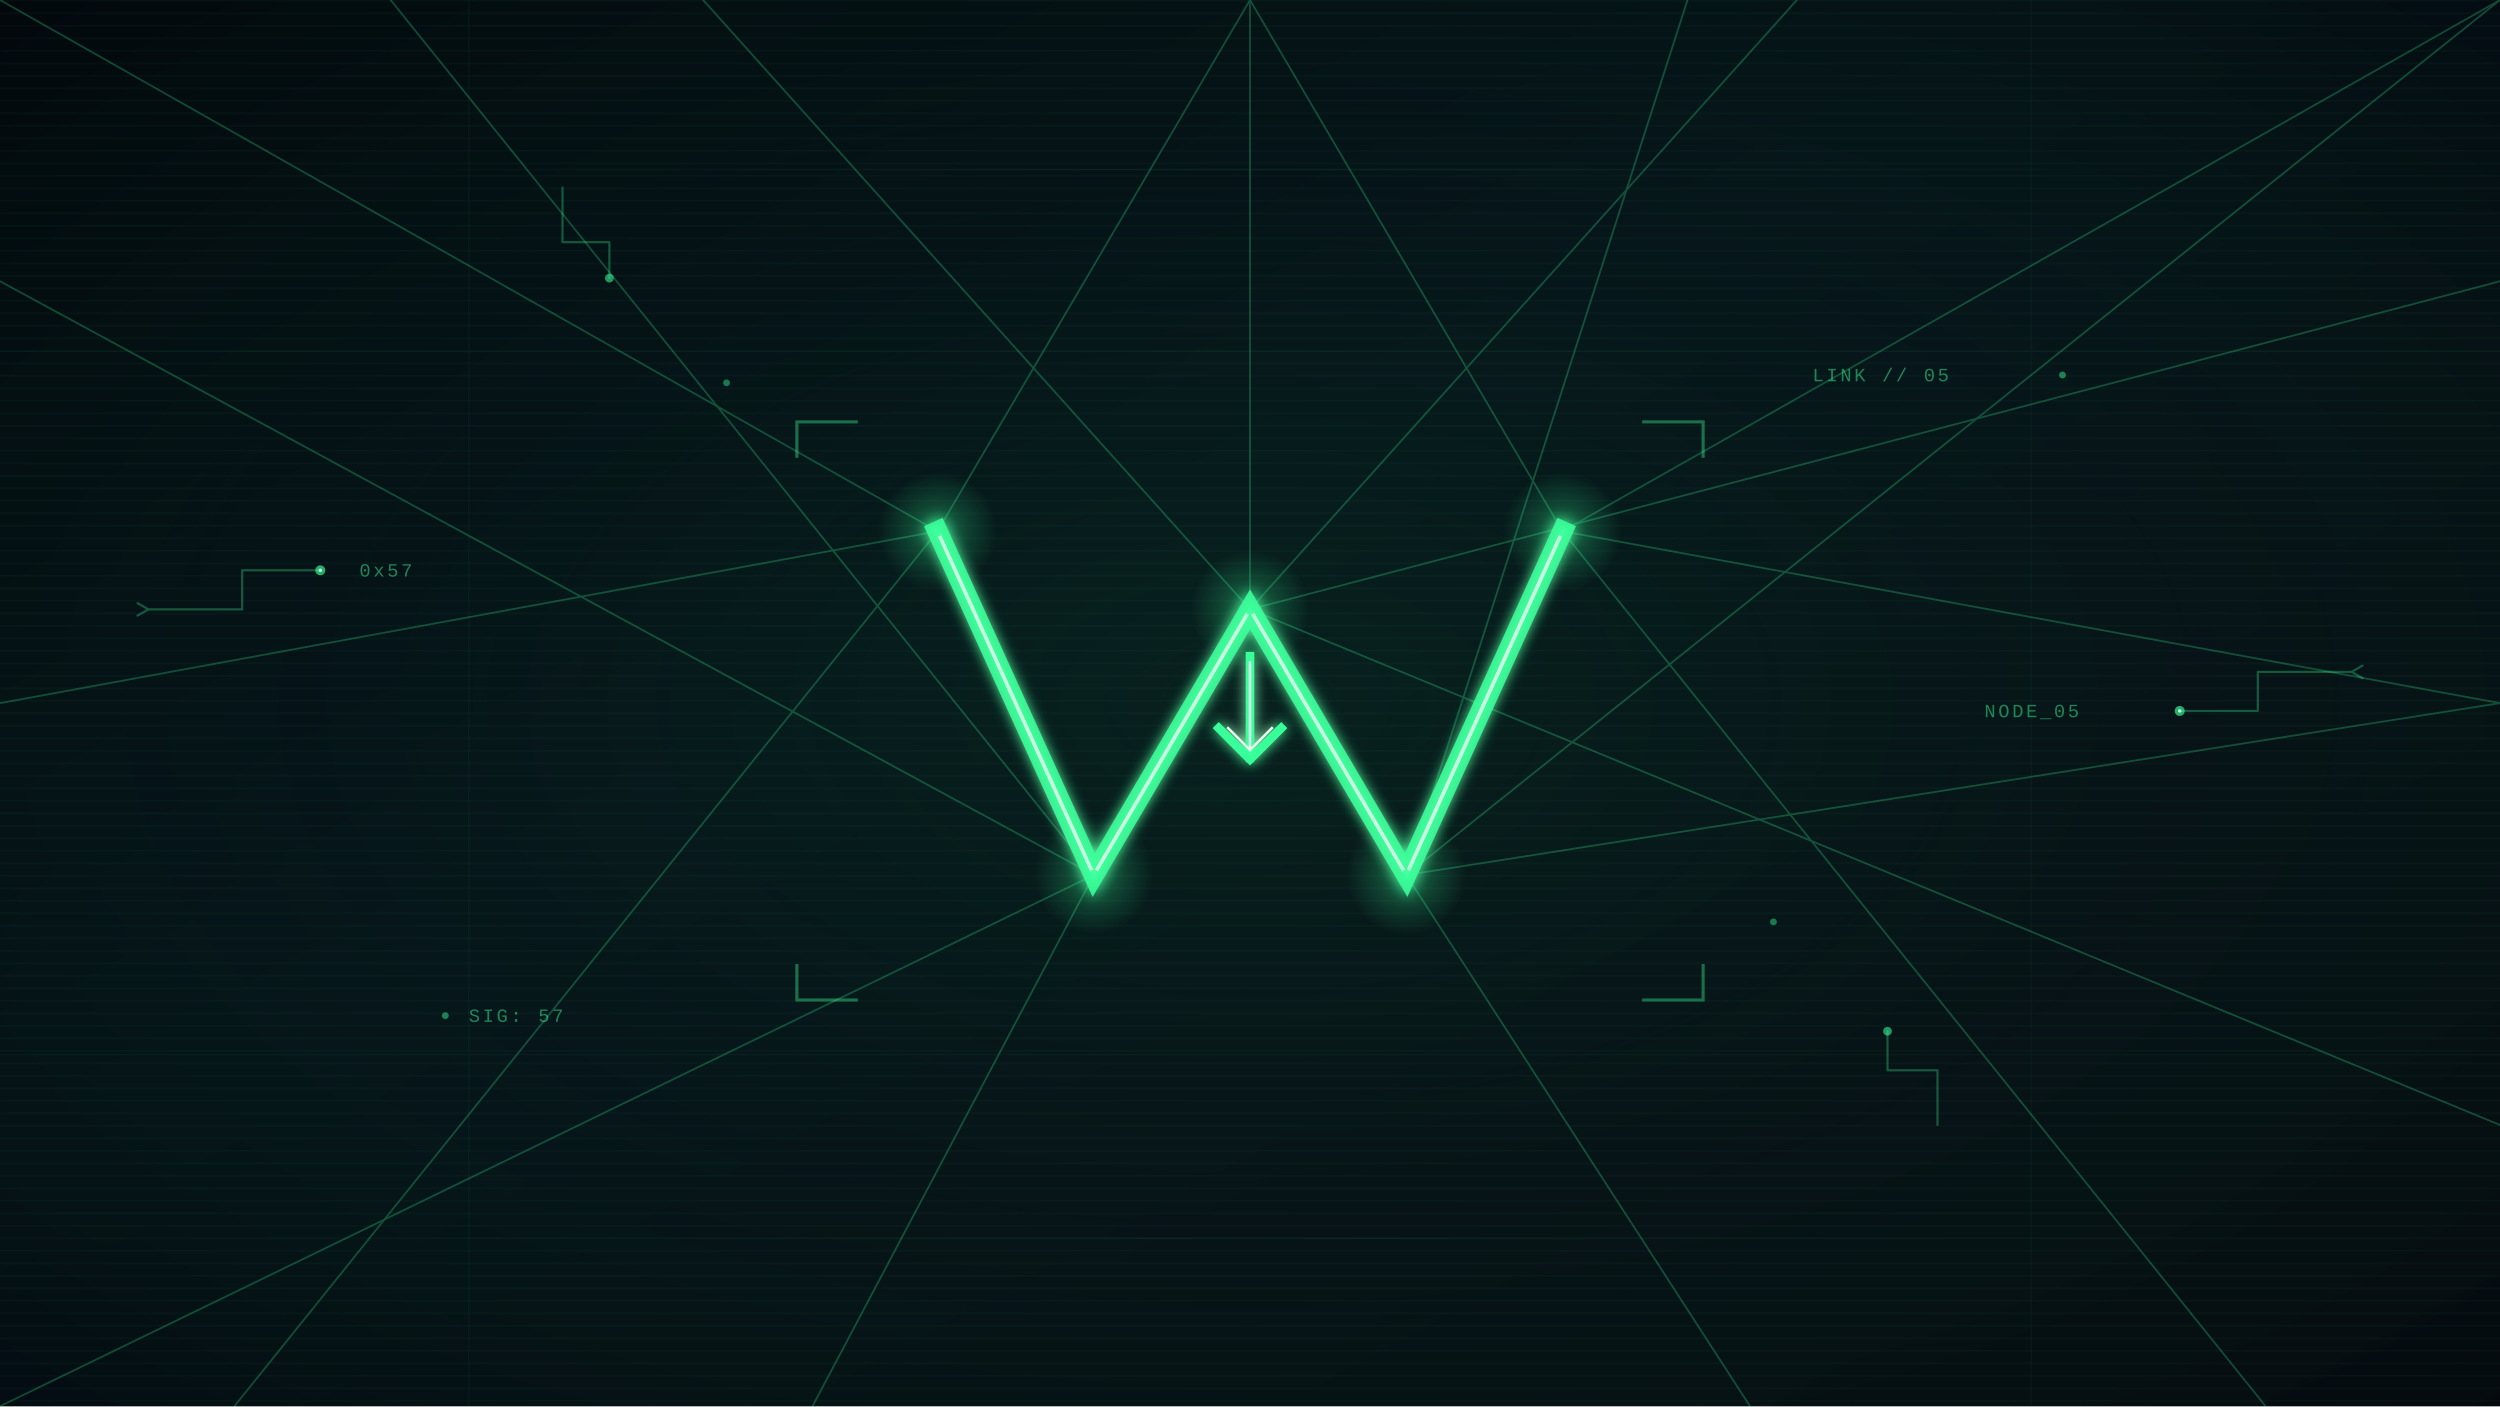
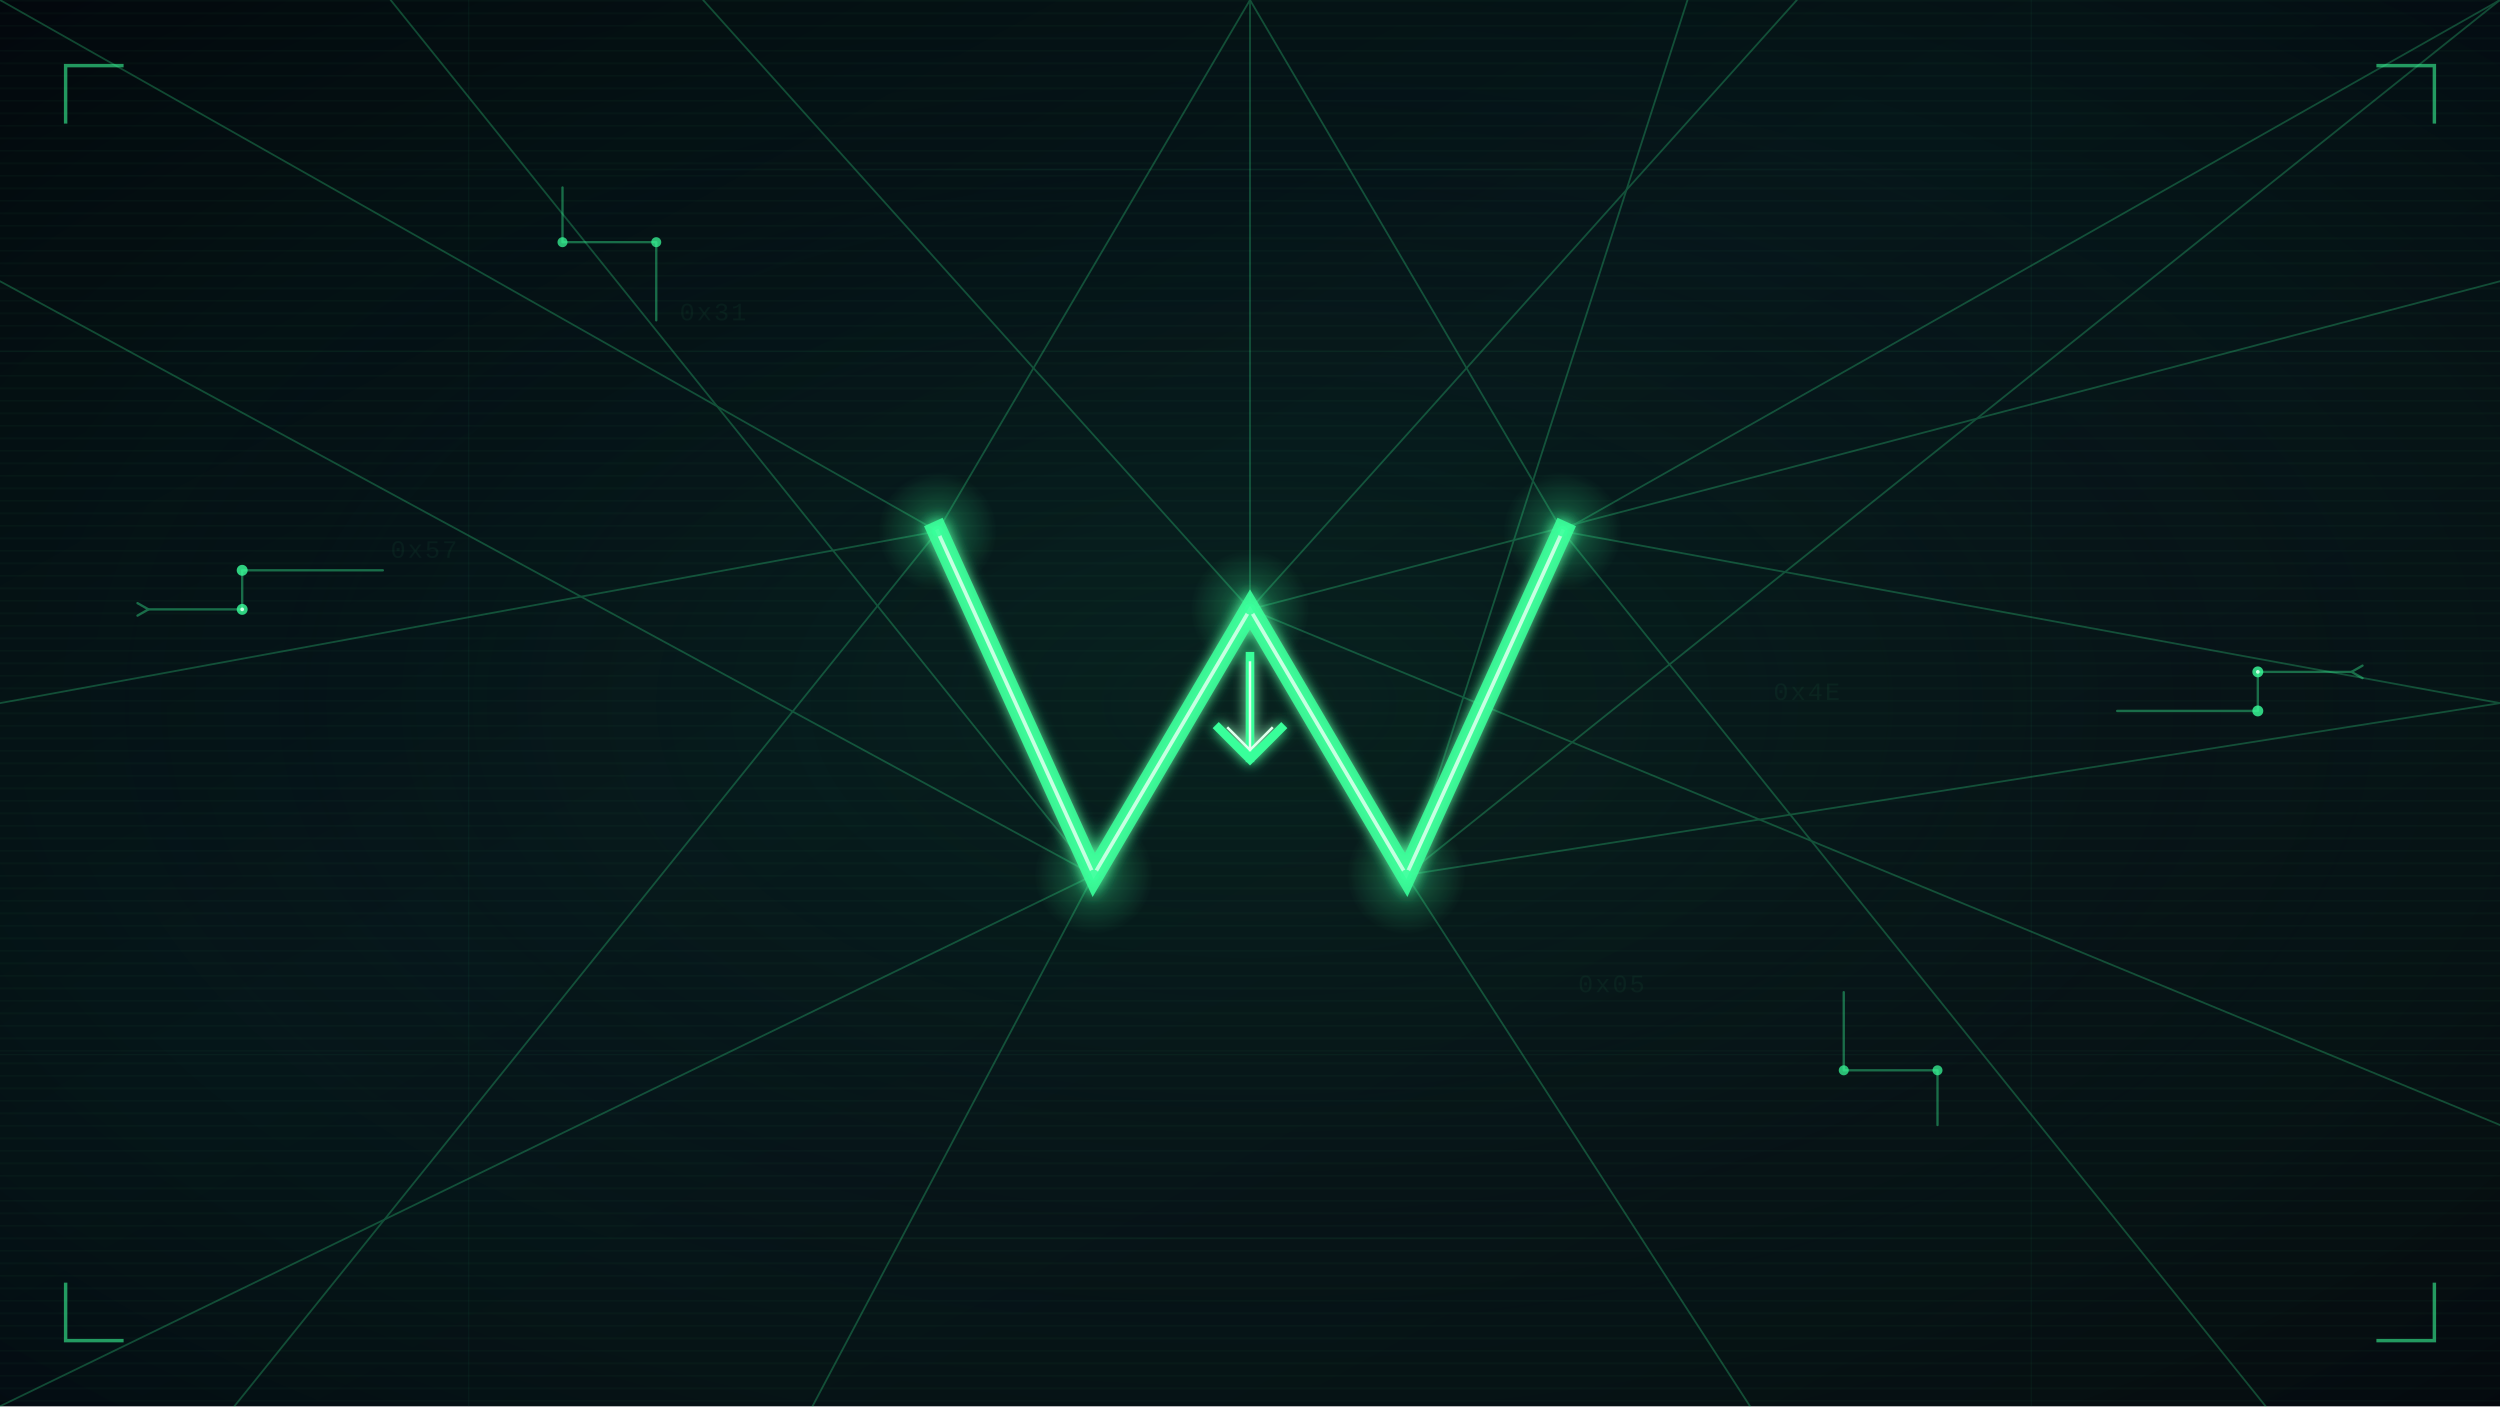
<svg xmlns="http://www.w3.org/2000/svg" width="1600" height="900" viewBox="0 0 1600 900">
  <defs>
    <linearGradient id="bg" x1="0" y1="0" x2="1" y2="1">
      <stop offset="0" stop-color="#03080E" />
      <stop offset=".42" stop-color="#06131A" />
      <stop offset="1" stop-color="#080D12" />
    </linearGradient>
    <radialGradient id="halo" cx=".5" cy=".5" r=".72">
      <stop offset="0" stop-color="#0A3827" stop-opacity=".40" />
      <stop offset=".52" stop-color="#06271C" stop-opacity=".16" />
      <stop offset="1" stop-color="#02050A" stop-opacity=".52" />
    </radialGradient>
    <linearGradient id="axis" x1="0" y1="0" x2="1" y2="0">
      <stop offset="0" stop-color="#39FF9A" stop-opacity="0" />
      <stop offset=".5" stop-color="#39FF9A" stop-opacity=".28" />
      <stop offset="1" stop-color="#39FF9A" stop-opacity="0" />
    </linearGradient>
    <pattern id="scanlines" width="4" height="8" patternUnits="userSpaceOnUse">
      <rect width="4" height="1" fill="#39FF9A" opacity=".028" />
    </pattern>
    <filter id="wGlow" x="-35%" y="-35%" width="170%" height="170%">
      <feGaussianBlur stdDeviation="4" result="blur" />
      <feMerge>
        <feMergeNode in="blur" />
        <feMergeNode in="SourceGraphic" />
      </feMerge>
    </filter>
    <filter id="softGlow" x="-30%" y="-30%" width="160%" height="160%">
      <feGaussianBlur stdDeviation="5" />
    </filter>
    <radialGradient id="vertexGlow">
      <stop offset="0" stop-color="#39FF9A" stop-opacity=".34" />
      <stop offset="1" stop-color="#39FF9A" stop-opacity="0" />
    </radialGradient>
  </defs>
  <rect width="1600" height="900" fill="url(#bg)" />
  <rect width="1600" height="900" fill="url(#halo)" />
  <rect width="1600" height="900" fill="url(#scanlines)" />
  <g fill="none" stroke="#1C754B" stroke-width=".7" opacity=".11">
    <path d="M0 225 H1600 M0 675 H1600" />
    <path d="M300 0 V900 M1300 0 V900" />
  </g>
  <g fill="none" stroke="#39FF9A" stroke-width="1.15" stroke-linecap="round" opacity=".25">
    <path d="M0 0 L600 340 M0 450 L600 340 M150 900 L600 340 M800 0 L600 340" />
    <path d="M0 180 L700 560 M250 0 L700 560 M0 900 L700 560 M520 900 L700 560" />
    <path d="M450 0 L800 390 M800 0 L800 390 M1150 0 L800 390 M1600 180 L800 390 M1600 720 L800 390" />
    <path d="M1080 0 L900 560 M1600 0 L900 560 M1600 450 L900 560 M1120 900 L900 560" />
    <path d="M800 0 L1000 340 M1600 0 L1000 340 M1600 450 L1000 340 M1450 900 L1000 340" />
  </g>
  <g>
    <circle cx="600" cy="340" r="38" fill="url(#vertexGlow)" />
    <circle cx="700" cy="560" r="38" fill="url(#vertexGlow)" />
    <circle cx="800" cy="390" r="38" fill="url(#vertexGlow)" />
    <circle cx="900" cy="560" r="38" fill="url(#vertexGlow)" />
    <circle cx="1000" cy="340" r="38" fill="url(#vertexGlow)" />
  </g>
  <g fill="none" stroke-linecap="square" stroke-linejoin="miter" filter="url(#wGlow)">
    <path d="M600 340 L700 560 L800 390 L900 560 L1000 340" stroke="#39FF9A" stroke-width="13" opacity=".88" />
    <path d="M600 340 L700 560 L800 390 L900 560 L1000 340" stroke="#C8FFE2" stroke-width="2.4" />
    <path d="M800 420 V485 M780 466 L800 486 L820 466" stroke="#39FF9A" stroke-width="5.5" />
    <path d="M800 424 V480 M786 466 L800 480 L814 466" stroke="#E0FFEE" stroke-width="1.6" />
  </g>
  <rect x="150" y="108" width="1300" height="1" fill="url(#axis)" opacity=".28" />
  <rect x="150" y="792" width="1300" height="1" fill="url(#axis)" opacity=".15" />
-   <g fill="none" stroke="#39FF9A" stroke-width="2" stroke-linecap="square" opacity=".38">
-     <path d="M510 292 V270 H548 M1052 270 H1090 V292" />
-     <path d="M510 618 V640 H548 M1052 640 H1090 V618" />
+   <g fill="none" stroke="#39FF9A" stroke-width="2.2" stroke-linecap="square" opacity=".58">
+     <path d="M42 78 V42 H78 M1522 42 H1558 V78" />
+     <path d="M42 822 V858 H78 M1522 858 H1558 V822" />
  </g>
-   <g fill="none" stroke="#39FF9A" stroke-width="1.4" stroke-linecap="round" stroke-linejoin="round" opacity=".30">
-     <path d="M95 390 H155 V365 H205" />
-     <path d="M1505 430 H1445 V455 H1395" />
-     <path d="M360 120 V155 H390 V178" />
-     <path d="M1240 720 V685 H1208 V660" />
+   <g fill="none" stroke="#39FF9A" stroke-width="1.5" stroke-linecap="round" stroke-linejoin="round" opacity=".38">
+     <path d="M95 390 H155 V365 H245" />
+     <path d="M1505 430 H1445 V455 H1355" />
+     <path d="M360 120 V155 H420 V205" />
+     <path d="M1240 720 V685 H1180 V635" />
    <path d="M95 390 l-7 -4 M95 390 l-7 4" />
    <path d="M1505 430 l7 -4 M1505 430 l7 4" />
  </g>
  <g fill="#39FF9A">
-     <circle cx="205" cy="365" r="3.2" opacity=".65" />
-     <circle cx="205" cy="365" r="1.1" fill="#C8FFE2" />
-     <circle cx="1395" cy="455" r="3.2" opacity=".65" />
-     <circle cx="1395" cy="455" r="1.1" fill="#C8FFE2" />
-     <circle cx="390" cy="178" r="2.8" opacity=".56" />
-     <circle cx="1208" cy="660" r="2.8" opacity=".56" />
-     <circle cx="285" cy="650" r="2.2" opacity=".46" />
-     <circle cx="1320" cy="240" r="2.2" opacity=".46" />
-     <circle cx="465" cy="245" r="2.2" opacity=".42" />
-     <circle cx="1135" cy="590" r="2.2" opacity=".42" />
+     <circle cx="155" cy="390" r="3.5" opacity=".8" />
+     <circle cx="155" cy="365" r="3.5" opacity=".8" />
+     <circle cx="1445" cy="430" r="3.5" opacity=".8" />
+     <circle cx="1445" cy="455" r="3.5" opacity=".8" />
+     <circle cx="360" cy="155" r="3.2" opacity=".72" />
+     <circle cx="420" cy="155" r="3.2" opacity=".72" />
+     <circle cx="1240" cy="685" r="3.2" opacity=".72" />
+     <circle cx="1180" cy="685" r="3.2" opacity=".72" />
+     <circle cx="155" cy="390" r="1.2" fill="#C8FFE2" />
+     <circle cx="1445" cy="430" r="1.2" fill="#C8FFE2" />
  </g>
-   <g fill="#39FF9A" font-family="Consolas, 'Courier New', monospace" font-size="12" letter-spacing="1.7" opacity=".48">
-     <text x="230" y="369">0x57</text>
-     <text x="1270" y="459">NODE_05</text>
-     <text x="300" y="654">SIG: 57</text>
-     <text x="1160" y="244">LINK // 05</text>
+   <g fill="#39FF9A" font-family="Consolas, 'Courier New', monospace" font-size="16" letter-spacing="1.4">
+     <text x="250" y="357" opacity=".05">0x57<animate attributeName="opacity" values=".05;.88;.88;.05" keyTimes="0;.18;.58;1" dur="8s" begin="0s" repeatCount="indefinite" />
+     </text>
+     <text x="1135" y="448" opacity=".05">0x4E<animate attributeName="opacity" values=".05;.88;.88;.05" keyTimes="0;.18;.58;1" dur="8s" begin="2s" repeatCount="indefinite" />
+     </text>
+     <text x="435" y="205" opacity=".05">0x31<animate attributeName="opacity" values=".05;.88;.88;.05" keyTimes="0;.18;.58;1" dur="8s" begin="4s" repeatCount="indefinite" />
+     </text>
+     <text x="1010" y="635" opacity=".05">0x05<animate attributeName="opacity" values=".05;.88;.88;.05" keyTimes="0;.18;.58;1" dur="8s" begin="6s" repeatCount="indefinite" />
+     </text>
  </g>
  <g fill="#39FF9A">
    <circle cx="600" cy="340" r="3.4" opacity=".9" />
    <circle cx="700" cy="560" r="3.4" opacity=".9" />
    <circle cx="800" cy="390" r="3.4" opacity=".9" />
    <circle cx="900" cy="560" r="3.4" opacity=".9" />
    <circle cx="1000" cy="340" r="3.4" opacity=".9" />
  </g>
  <g fill="#39FF9A" opacity=".12" filter="url(#softGlow)">
    <circle cx="600" cy="340" r="10" />
    <circle cx="700" cy="560" r="10" />
    <circle cx="800" cy="390" r="10" />
    <circle cx="900" cy="560" r="10" />
    <circle cx="1000" cy="340" r="10" />
  </g>
</svg>
